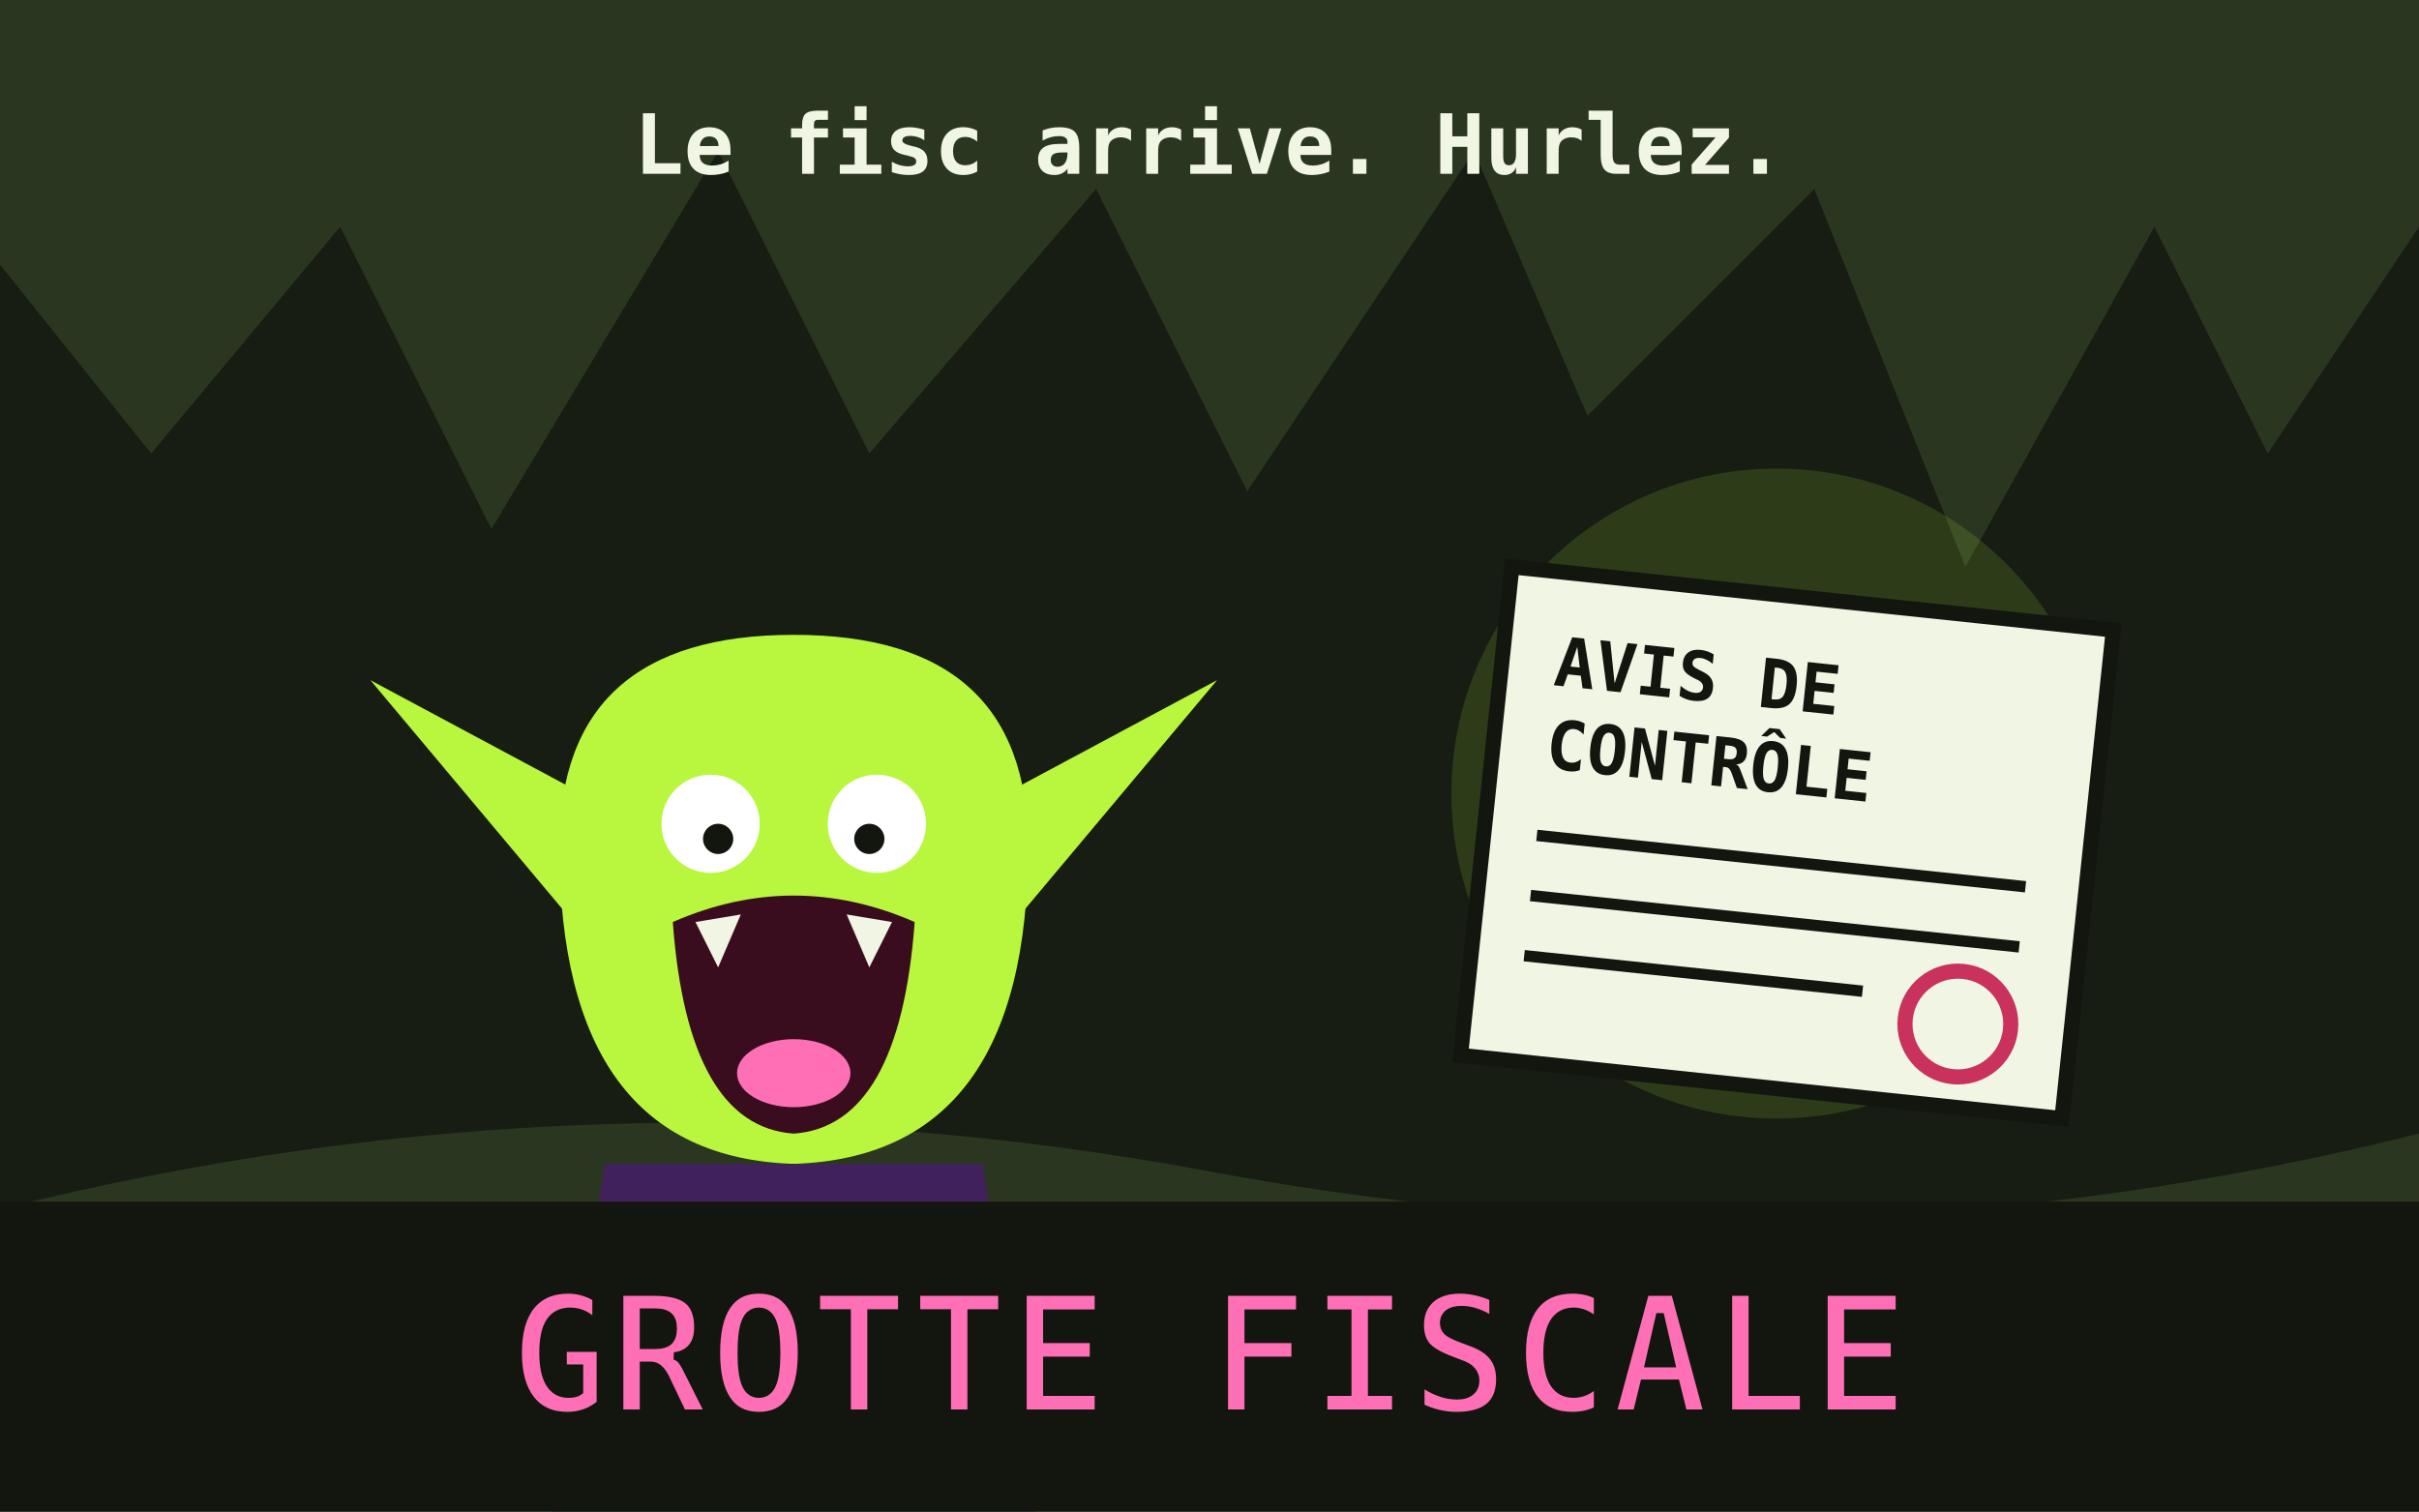
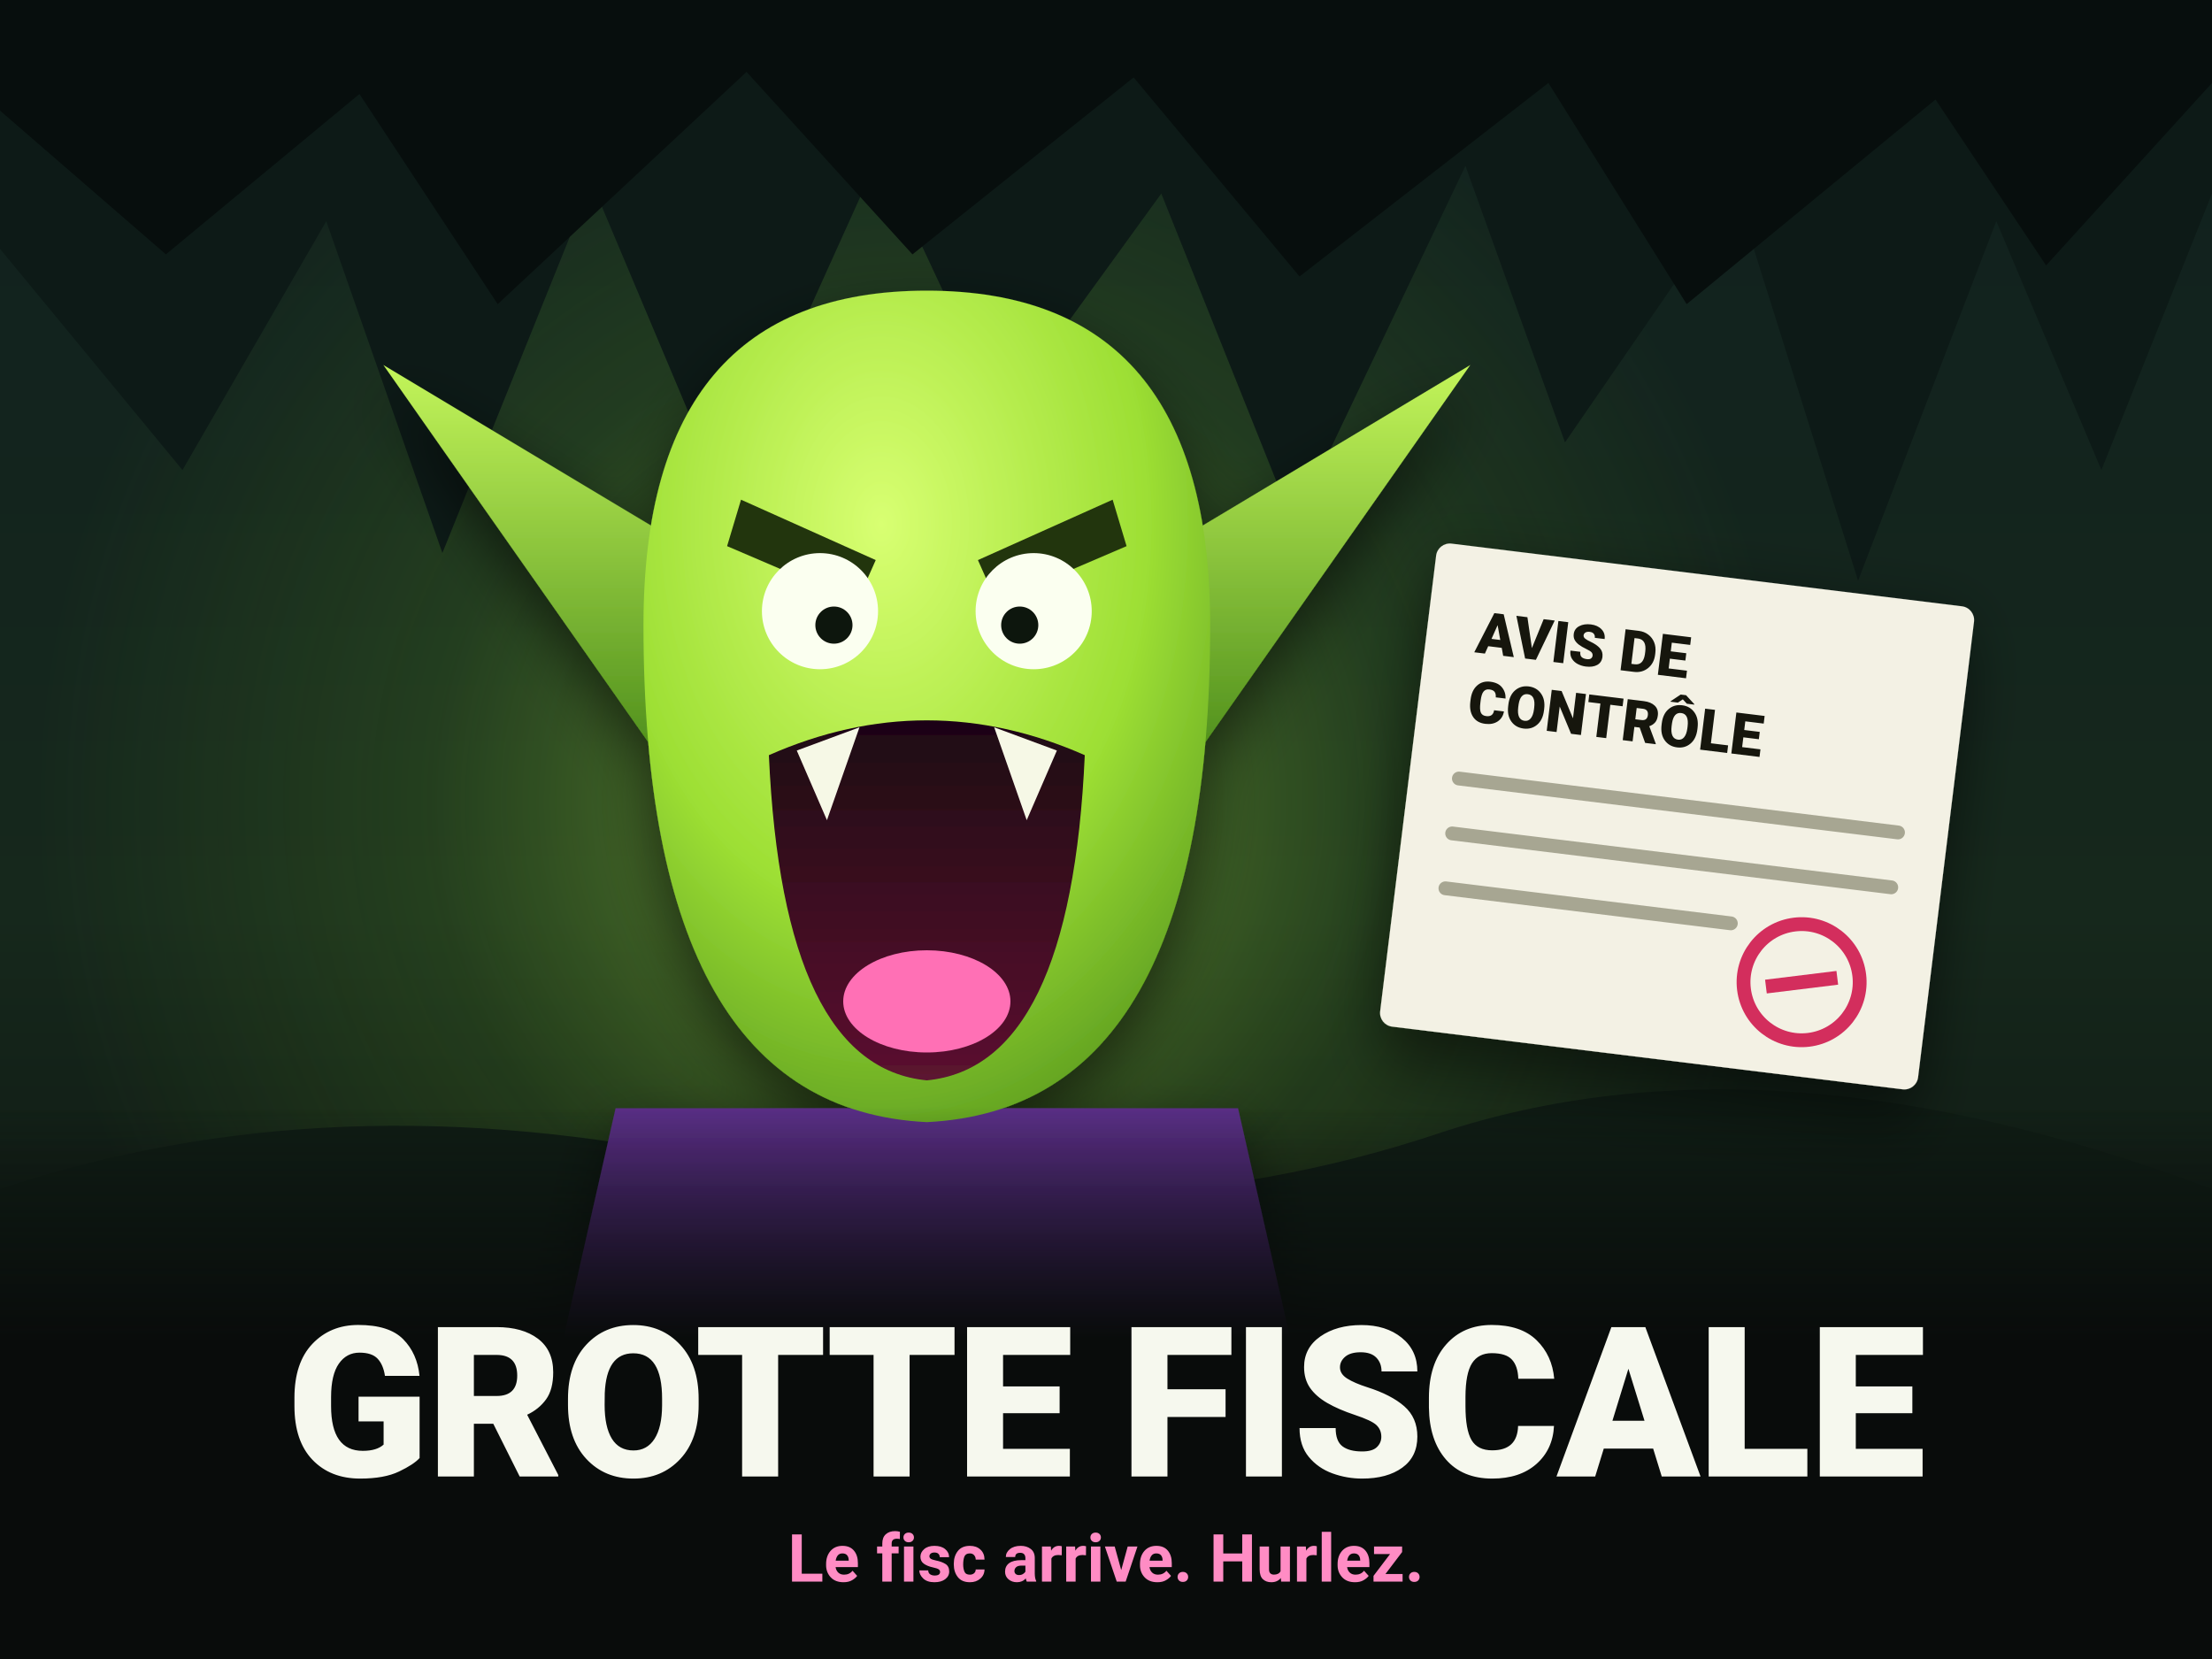
- <svg xmlns="http://www.w3.org/2000/svg" viewBox="0 0 640 400" width="640" height="400" font-family="ui-monospace,DejaVu Sans Mono,Menlo,Consolas,monospace" font-weight="700">
-   <rect width="640" height="400" fill="#171d12" />
-   <path d="M0 0H640V60L600 120 570 60 520 150 480 50 420 110 390 40 330 130 290 50 230 120 190 40 130 140 90 60 40 120 0 70Z" fill="#2b3621" />
-   <path d="M0 400V320Q160 280 320 310T640 300V400Z" fill="#2b3621" />
-   <circle cx="470" cy="210" r="86" fill="#b9f73e" opacity=".14" />
-   <g transform="translate(120 150)">
-     <path d="M34 60 L-22 30 L30 92Z" fill="#b9f73e" />
-     <path d="M146 60 L202 30 L150 92Z" fill="#b9f73e" />
-     <path d="M28 74 Q28 18 90 18 Q152 18 152 74 Q152 156 90 158 Q28 156 28 74Z" fill="#b9f73e" />
-     <circle cx="68" cy="68" r="13" fill="#fff" />
-     <circle cx="112" cy="68" r="13" fill="#fff" />
-     <circle cx="70" cy="72" r="4" fill="#12160f" />
-     <circle cx="110" cy="72" r="4" fill="#12160f" />
-     <path d="M58 94 Q90 80 122 94 Q118 148 90 150 Q62 148 58 94Z" fill="#3a0d1e" />
-     <path d="M64 94l6 12 6-14zM104 92l6 14 6-12z" fill="#f0f5e4" />
-     <ellipse cx="90" cy="134" rx="15" ry="9" fill="#ff6fb5" />
-     <path d="M40 158h100l14 92H26Z" fill="#40215c" />
+ <svg xmlns="http://www.w3.org/2000/svg" viewBox="0 0 800 600" width="800" height="600" font-family="system-ui,-apple-system,Segoe UI,Roboto,sans-serif">
+   <defs>
+     <linearGradient id="fond" x1="0" y1="0" x2="0" y2="1">
+       <stop offset="0" stop-color="#10201f" />
+       <stop offset=".55" stop-color="#16281c" />
+       <stop offset="1" stop-color="#090c0b" />
+     </linearGradient>
+     <radialGradient id="halo" cx=".5" cy=".5" r=".5">
+       <stop offset="0" stop-color="#c8ff4f" stop-opacity=".5" />
+       <stop offset=".55" stop-color="#7fd02c" stop-opacity=".14" />
+       <stop offset="1" stop-color="#7fd02c" stop-opacity="0" />
+     </radialGradient>
+     <radialGradient id="peau" cx=".42" cy=".28" r=".85">
+       <stop offset="0" stop-color="#d8ff72" />
+       <stop offset=".55" stop-color="#9ddf34" />
+       <stop offset="1" stop-color="#4f8f1c" />
+     </radialGradient>
+     <linearGradient id="oreille" x1="0" y1="0" x2="0" y2="1">
+       <stop offset="0" stop-color="#c3f55a" />
+       <stop offset="1" stop-color="#4f8f1c" />
+     </linearGradient>
+     <linearGradient id="gorge" x1="0" y1="0" x2="0" y2="1">
+       <stop offset="0" stop-color="#1d0612" />
+       <stop offset="1" stop-color="#5c1230" />
+     </linearGradient>
+     <linearGradient id="habit" x1="0" y1="0" x2="0" y2="1">
+       <stop offset="0" stop-color="#5a2f86" />
+       <stop offset="1" stop-color="#25123c" />
+     </linearGradient>
+     <linearGradient id="bas" x1="0" y1="0" x2="0" y2="1">
+       <stop offset="0" stop-color="#090c0b" stop-opacity="0" />
+       <stop offset=".42" stop-color="#090c0b" />
+     </linearGradient>
+     <filter id="ombre" x="-20%" y="-20%" width="140%" height="140%">
+       <feDropShadow dx="0" dy="10" stdDeviation="12" flood-color="#000" flood-opacity=".55" />
+     </filter>
+   </defs>
+   <rect width="800" height="600" fill="url(#fond)" />
+   <circle cx="330" cy="290" r="320" fill="url(#halo)" />
+   <path d="M0 0H800V70L760 170 722 80 672 210 628 70 566 160 530 60 468 190 420 70 362 150 318 56 262 180 214 66 160 200 118 80 66 170 0 90Z" fill="#0d1a17" />
+   <path d="M0 0H800V30L740 96 700 36 610 110 560 30 470 100 410 28 330 92 270 26 180 110 130 34 60 92 0 40Z" fill="#070e0d" />
+   <path d="M0 600V430Q120 390 260 420T520 410T800 430V600Z" fill="#0f1c14" />
+   <g filter="url(#ombre)" transform="translate(58 6) scale(.84)">
+     <path d="M196 470h268l34 150H162Z" fill="url(#habit)" />
+     <path d="M226 228 L96 150 L214 318Z" fill="url(#oreille)" />
+     <path d="M434 228 L564 150 L446 318Z" fill="url(#oreille)" />
+     <path d="M208 262 Q208 118 330 118 Q452 118 452 262 Q452 470 330 476 Q208 470 208 262Z" fill="url(#peau)" />
+     <path d="M250 208 l58 26 -8 18 -56 -24z M410 208 l-58 26 8 18 56 -24z" fill="#23340e" />
+     <circle cx="284" cy="256" r="25" fill="#fbfff0" />
+     <circle cx="376" cy="256" r="25" fill="#fbfff0" />
+     <circle cx="290" cy="262" r="8" fill="#10150b" />
+     <circle cx="370" cy="262" r="8" fill="#10150b" />
+     <path d="M262 318 Q330 288 398 318 Q392 452 330 458 Q268 452 262 318Z" fill="url(#gorge)" />
+     <path d="M274 316l13 30 14-40zM359 306l14 40 13-30z" fill="#f6f8e6" />
+     <ellipse cx="330" cy="424" rx="36" ry="22" fill="#ff6fb5" />
  </g>
-   <g transform="translate(400 150) rotate(6)">
-     <rect width="160" height="130" fill="#f0f5e4" stroke="#12160f" stroke-width="4" />
-     <text x="14" y="30" font-size="18" fill="#12160f">AVIS DE</text>
-     <text x="14" y="52" font-size="18" fill="#12160f">CONTRÔLE</text>
-     <path d="M14 70h130M14 86h130M14 102h90" stroke="#12160f" stroke-width="3" />
-     <circle cx="130" cy="108" r="14" fill="none" stroke="#c8325d" stroke-width="4" />
+   <g transform="translate(520 196) rotate(7)" filter="url(#ombre)">
+     <rect width="196" height="176" rx="5" fill="#f3f1e4" />
+     <text x="18" y="38" font-size="21" font-weight="800" fill="#14170f">AVIS DE</text>
+     <text x="18" y="63" font-size="21" font-weight="800" fill="#14170f">CONTRÔLE</text>
+     <path d="M18 84h160M18 104h160M18 124h104" stroke="#a7a692" stroke-width="5" stroke-linecap="round" />
+     <g transform="rotate(-14 150 142)">
+       <circle cx="150" cy="142" r="21" fill="none" stroke="#d32d5d" stroke-width="5" />
+       <path d="M137 142h26" stroke="#d32d5d" stroke-width="5" />
+     </g>
  </g>
-   <rect x="0" y="318" width="640" height="82" fill="#12160f" />
-   <text x="320" y="374" text-anchor="middle" font-size="44" fill="#ff6fb5" stroke="#12160f" stroke-width="2">GROTTE FISCALE</text>
-   <text x="320" y="46" text-anchor="middle" font-size="22" fill="#f0f5e4">Le fisc arrive. Hurlez.</text>
+   <rect y="400" width="800" height="200" fill="url(#bas)" />
+   <text x="400" y="534" text-anchor="middle" font-size="76" font-weight="900" letter-spacing="-1" fill="#f6f8ee">GROTTE FISCALE</text>
+   <text x="400" y="572" text-anchor="middle" font-size="24" font-weight="600" fill="#ff8cc4">Le fisc arrive. Hurlez.</text>
</svg>
